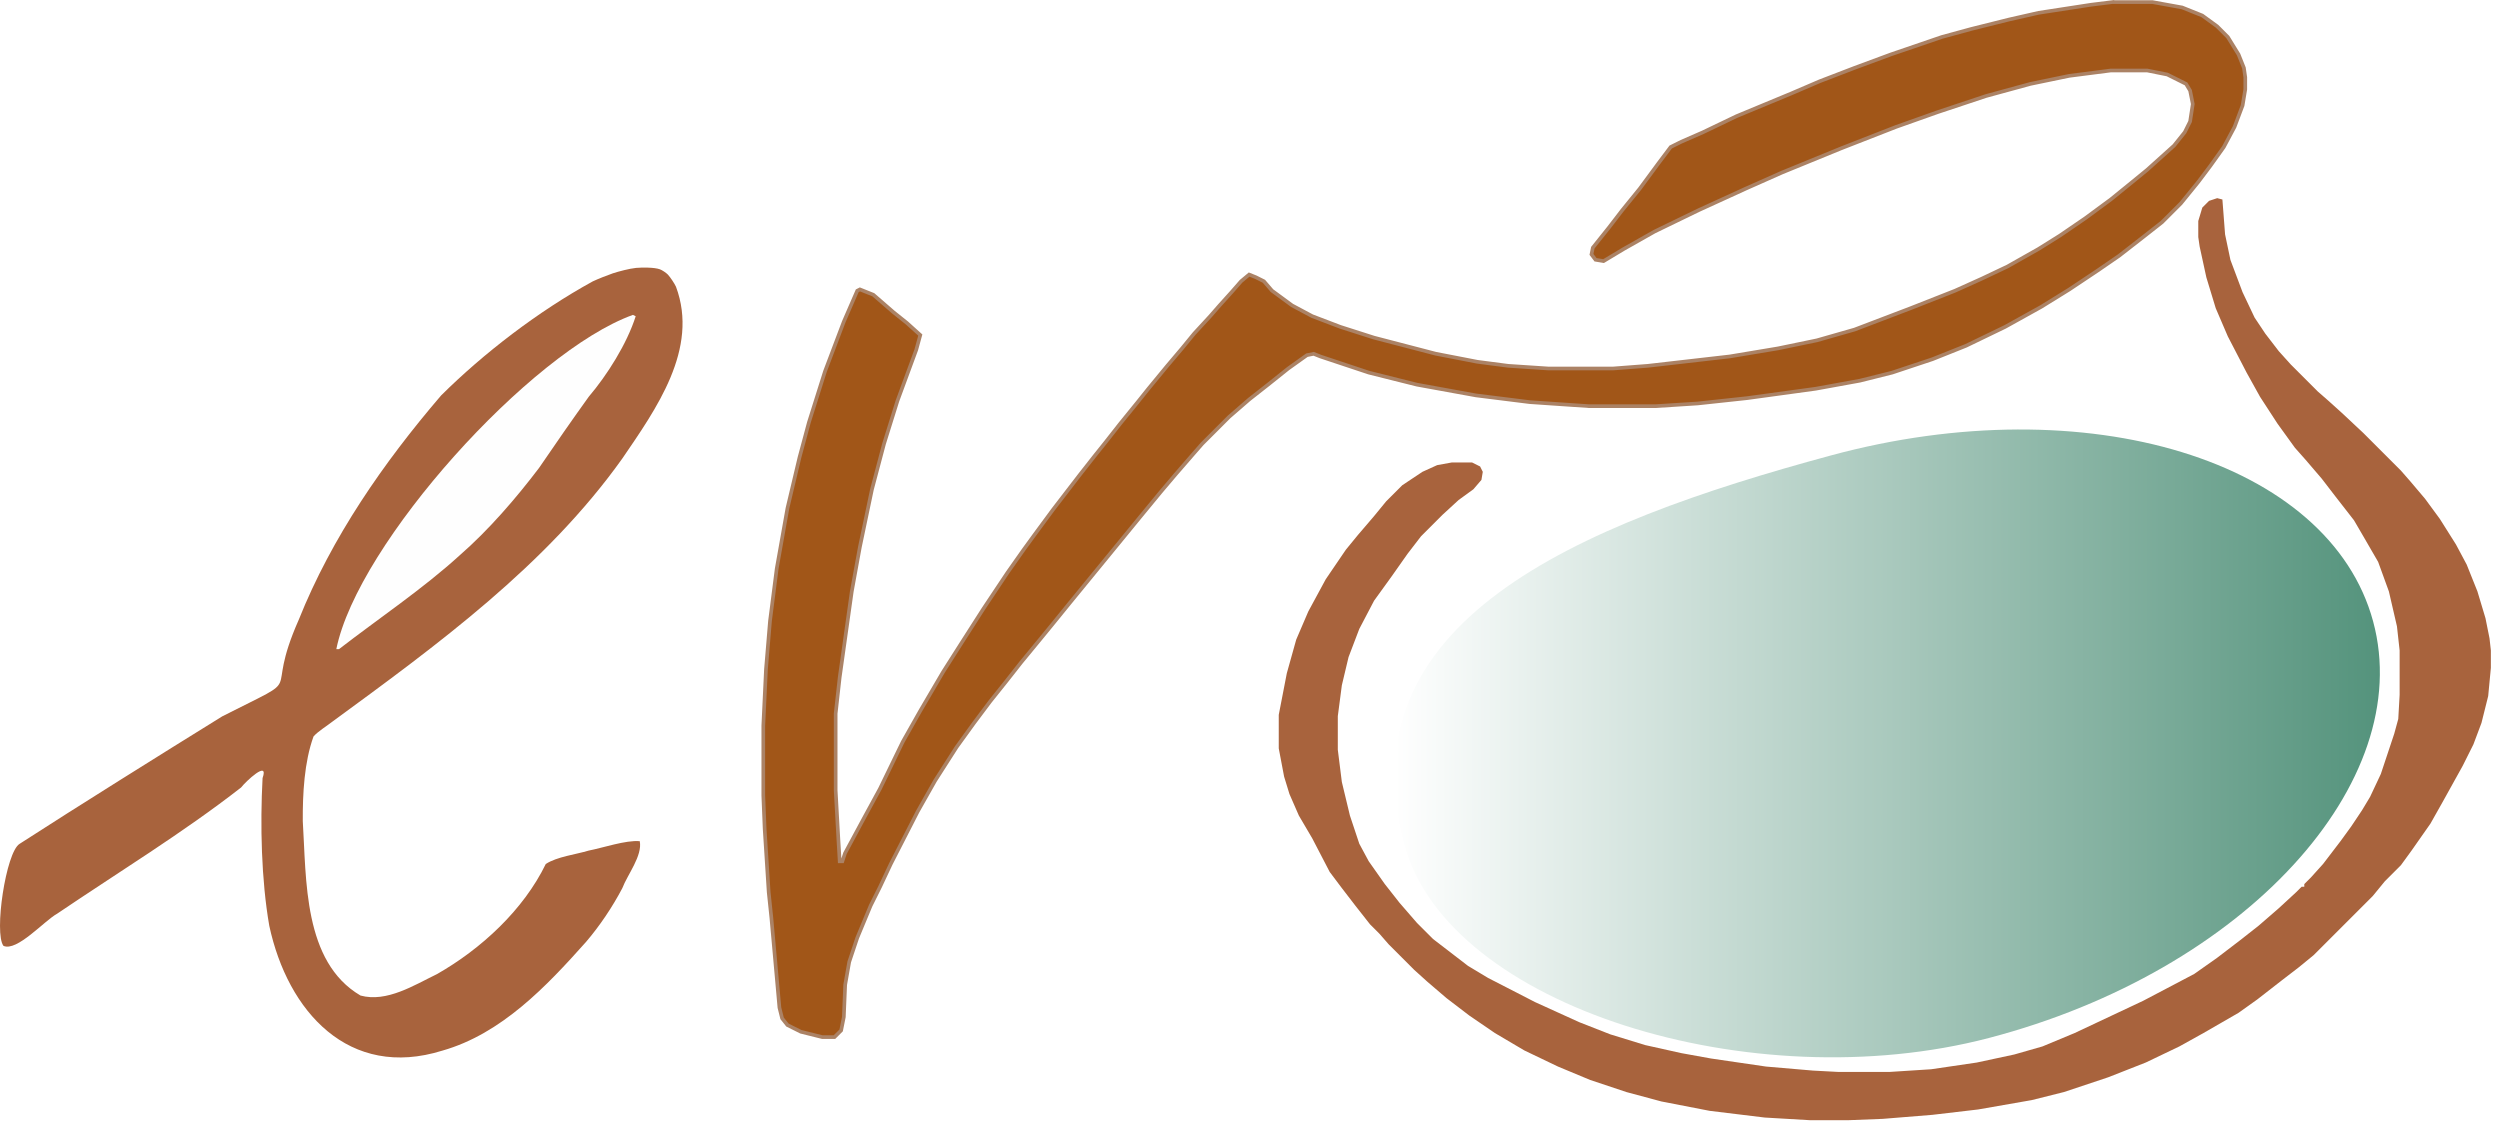
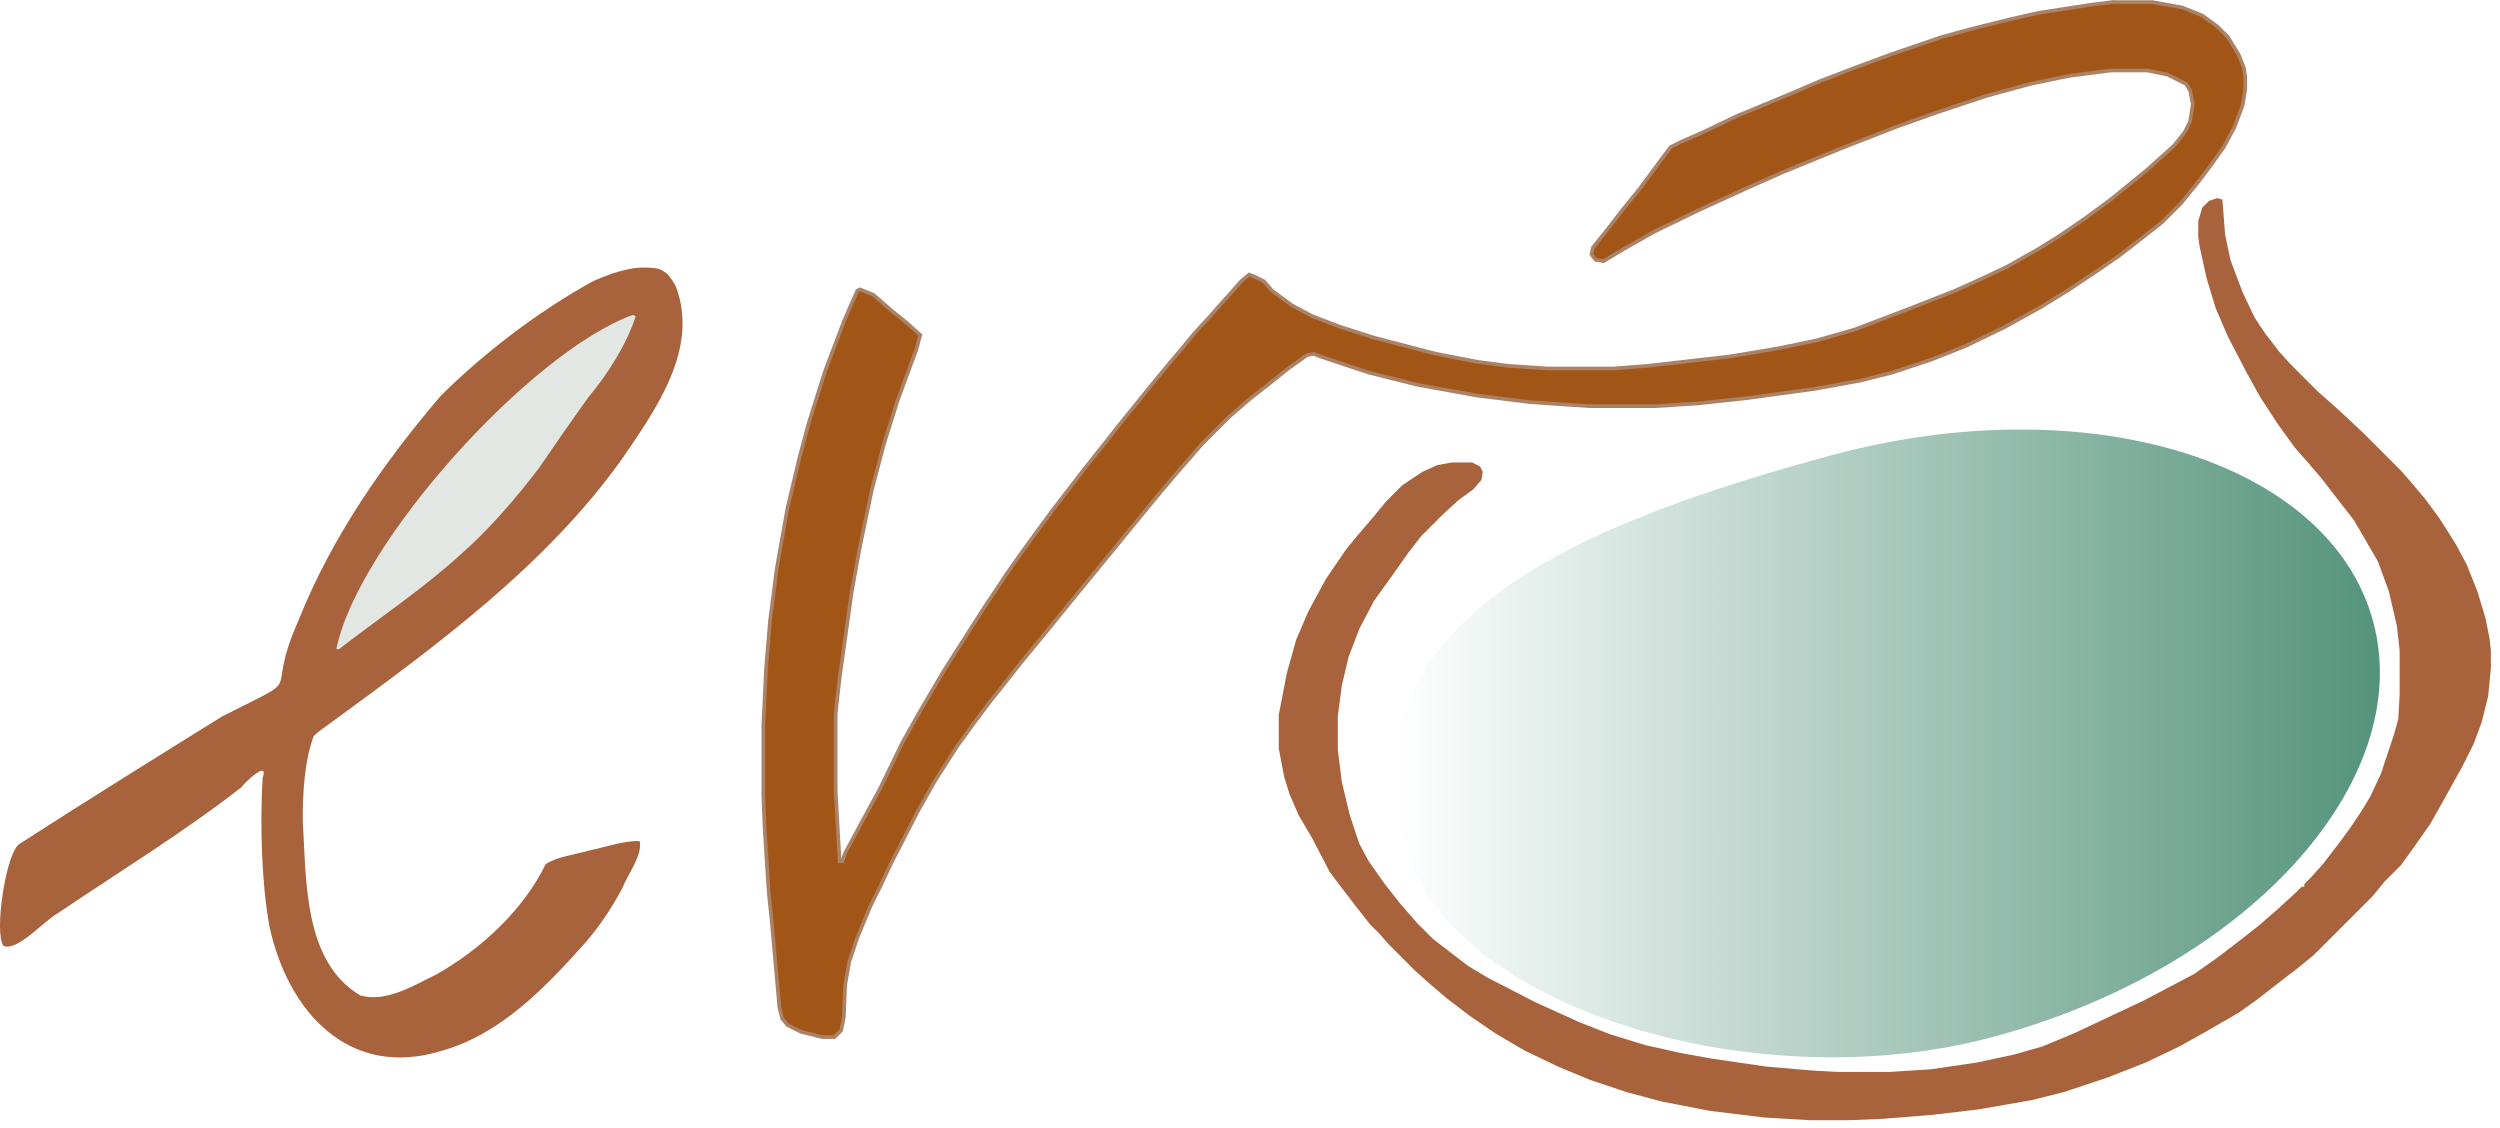
<svg xmlns="http://www.w3.org/2000/svg" viewBox="0 0 682.011 307.65" data-name="Layer 1" id="Layer_1" style="max-height: 500px" width="682.011" height="307.65">
  <defs>
    <style>
      .cls-1 {
        fill: url(#linear-gradient);
      }

      .cls-2 {
        fill: #9b6a14;
      }

      .cls-3 {
-         fill: #fefefe;
+         fill: #e3e7e3;
      }

      .cls-4 {
        fill: #a8633d;
      }

      .cls-5 {
        fill: #a15618;
        stroke: #ab8265;
        stroke-miterlimit: 10;
      }
    </style>
    <linearGradient gradientUnits="userSpaceOnUse" gradientTransform="translate(0 512.15) scale(1 -1)" y2="309.35" x2="649.24" y1="309.35" x1="380.46" id="linear-gradient">
      <stop stop-color="#fff" offset="0" />
      <stop stop-color="#54937c" offset="1" />
    </linearGradient>
  </defs>
  <g data-name="Layer 1" id="Layer_1-2">
    <path d="M576.26.58h10.99l8.06,1.46,5.49,2.2,4.03,2.93,2.93,2.93,2.93,4.76,1.46,3.66.37,2.56v3.3l-.73,4.39-2.2,5.86-2.93,5.49-3.66,5.13-3.3,4.39-4.76,5.86-5.13,5.13-5.13,4.03-6.59,5.13-5.86,4.03-7.69,5.13-7.69,4.76-9.89,5.49-10.62,5.13-9.16,3.66-10.99,3.66-8.79,2.2-12.08,2.2-18.68,2.56-13.55,1.46-11.35.73h-18.31l-16.11-1.1-14.65-1.83-16.11-2.93-13.18-3.3-13.18-4.39-1.83-.73-1.83.37-5.13,3.66-5.49,4.39-5.13,4.03-5.49,4.76-7.32,7.32-2.56,2.93-4.76,5.49-4.03,4.76-5.13,6.23-19.78,24.17-4.76,5.86-3.3,4.03-5.13,6.23-4.03,5.13-4.39,5.49-4.39,5.86-4.76,6.59-5.86,9.16-4.76,8.42-7.32,14.28-2.93,6.23-2.56,5.13-3.66,8.79-2.2,6.59-1.1,6.23-.37,8.79-.73,3.66-1.83,1.83h-3.3l-5.86-1.46-3.66-1.83-1.46-1.83-.73-2.93-2.2-24.54-.73-6.96-1.1-17.21-.37-9.16v-19.04l.73-15.38,1.1-13.18,1.83-14.28,2.93-16.48,3.3-13.92,2.56-9.52,4.39-13.92,5.13-13.55,3.66-8.42.73-.37,3.66,1.46,5.49,4.76,3.66,2.93,3.66,3.3-1.1,4.03-5.13,13.92-3.66,11.72-3.3,12.45-3.3,15.75-2.2,12.08-3.3,23.44-1.1,9.89v20.87l.73,13.18.37,6.23h.73l.73-2.2,5.13-9.52,4.39-8.06,6.23-12.82,4.76-8.42,6.23-10.62,5.13-8.06,5.86-9.16,6.59-9.89,4.39-6.23,2.93-4.03,5.13-6.96,7.32-9.52,4.03-5.13,2.93-3.66,4.03-5.13,4.76-5.86,2.93-3.66,5.13-6.23,4.03-4.76,3.3-4.03,4.39-4.76,2.56-2.93,3.3-3.66,2.56-2.93,2.2-1.83,1.83.73,2.2,1.1,2.2,2.56,5.49,4.03,5.49,2.93,7.69,2.93,9.16,2.93,16.85,4.39,11.35,2.2,8.42,1.1,10.99.73h17.58l9.52-.73,22.34-2.56,13.18-2.2,10.62-2.2,10.25-2.93,15.38-5.86,12.08-4.76,7.32-3.3,6.96-3.3,8.42-4.76,5.86-3.66,6.96-4.76,6.96-5.13,5.86-4.76,4.03-3.3,7.32-6.59,2.93-3.66,1.46-2.93.73-4.76-.73-3.66-1.1-1.83-5.13-2.56-5.49-1.1h-9.89l-11.35,1.46-10.62,2.2-12.08,3.3-13.18,4.39-11.35,4.03-15.01,5.86-16.11,6.59-9.89,4.39-12.82,5.86-12.08,5.86-8.42,4.76-5.49,3.3-2.2-.37-1.1-1.46.37-1.83,4.39-5.49,3.66-4.76,4.76-5.86,5.13-6.96,3.3-4.39,2.93-1.46,5.86-2.56,9.16-4.39,15.01-6.23,7.69-3.3,9.52-3.66,9.89-3.66,13.92-4.76,8.06-2.2,10.25-2.56,8.06-1.83,14.28-2.2,5.86-.73h0Z" class="cls-5" />
    <path d="M173.42,73.09c1.64-.14,5.04-.19,6.59.37.62.22,1.75.98,2.2,1.46.67.73,1.79,2.4,2.2,3.3,6.34,16.98-5.46,33.42-14.65,46.88-20.81,29.2-50.44,50.8-79.1,71.78-1.44,1.13-3.93,2.65-5.13,4.03-2.54,7.01-2.97,15.66-2.93,23.07,1,16,.1,38.42,15.75,47.61,7.16,1.95,14.66-2.85,20.88-5.86,12.09-6.89,23.58-17.52,29.66-30.03,3.08-2.01,8.21-2.59,11.72-3.66,3.77-.72,10.16-2.91,13.92-2.56.78,3.96-3.37,9.14-4.76,12.82-2.67,5.09-6.15,10.28-9.89,14.65-10.82,12.15-23.08,25.07-39.18,29.66-25.51,7.97-42.21-10.62-47.24-34.06-2.18-12.52-2.51-27.58-1.83-40.28,1.81-5.13-4.62.95-5.86,2.56-15.84,12.35-33.57,23.18-50.17,34.42-3.54,1.95-10.95,10.41-14.65,8.79-2.63-3.42.66-25.56,4.39-27.83,15.81-10.21,38.54-24.41,55.3-34.79,24.23-12.3,10.79-3.59,20.87-26.37,9-22.51,23.14-42.86,38.82-61.16,11.55-11.48,26.48-22.96,41.38-31.13,1.34-.63,4.09-1.73,5.49-2.2,1.52-.5,4.63-1.32,6.23-1.46h-.01Z" class="cls-4" />
    <path d="M604.82,54.05l1.46.37.73,9.52,1.46,6.96,3.3,8.79,3.3,6.96,2.93,4.39,3.66,4.76,3.3,3.66,7.32,7.32,2.93,2.56,3.66,3.3,5.86,5.49,10.25,10.25,2.56,2.93,4.03,4.76,4.03,5.49,4.39,6.96,2.93,5.49,2.93,7.32,2.2,7.32,1.1,5.49.37,3.3v4.76l-.73,7.69-1.83,7.32-2.2,5.86-2.93,5.86-5.49,9.89-3.3,5.86-5.13,7.32-2.93,4.03-4.39,4.39-3.3,4.03-16.11,16.11-4.03,3.3-4.76,3.66-6.59,5.13-5.13,3.66-9.52,5.49-6.59,3.66-9.16,4.39-10.25,4.03-12.08,4.03-8.79,2.2-14.65,2.56-12.45,1.46-13.55,1.1-9.52.37h-10.25l-12.45-.73-15.01-1.83-13.18-2.56-9.52-2.56-9.89-3.3-8.79-3.66-9.16-4.39-8.06-4.76-6.96-4.76-6.23-4.76-5.13-4.39-3.66-3.3-6.96-6.96-2.56-2.93-2.56-2.56-4.03-5.13-3.66-4.76-3.3-4.39-4.76-9.16-3.66-6.23-2.56-5.86-1.46-4.76-1.46-7.69v-9.16l2.2-11.35,2.56-9.16,3.3-7.69,4.76-8.79,5.49-8.06,3.3-4.03,4.39-5.13,3.3-4.03,4.39-4.39,5.49-3.66,4.03-1.83,4.03-.73h5.49l2.2,1.1.73,1.46-.37,2.2-2.2,2.56-4.03,2.93-4.39,4.03-5.86,5.86-3.66,4.76-4.39,6.23-4.76,6.59-4.03,7.69-2.93,7.69-1.83,7.69-1.1,8.42v9.16l1.1,8.79,2.2,9.16,2.56,7.69,2.56,4.76,4.39,6.23,4.03,5.13,4.76,5.49,4.39,4.39,9.52,7.32,5.49,3.3,12.82,6.59,12.08,5.49,8.42,3.3,9.52,2.93,9.89,2.2,8.06,1.46,15.01,2.2,12.82,1.1,6.96.37h13.92l11.35-.73,12.45-1.83,10.25-2.2,7.69-2.2,8.79-3.66,18.68-8.79,13.92-7.32,6.23-4.39,6.23-4.76,5.13-4.03,5.49-4.76,4.76-4.39,1.46-1.46h.73v-.73l1.83-1.83,3.3-3.66,4.76-6.23,2.93-4.03,2.93-4.39,2.2-3.66,2.93-6.23,3.66-10.99,1.1-4.03.37-6.59v-12.08l-.73-6.59-2.2-9.52-2.93-8.06-4.03-6.96-2.56-4.39-5.13-6.59-3.66-4.76-4.39-5.13-2.93-3.3-4.76-6.59-4.76-7.32-3.66-6.59-5.13-9.89-3.3-7.69-2.56-8.42-1.83-8.42-.37-2.56v-4.39l1.1-3.66,1.83-1.83,2.2-.73v-.02Z" class="cls-4" />
    <path d="M172.69,85.91l.73.37c-2.39,7.5-7.74,15.99-12.82,21.97-4.06,5.64-9.64,13.64-13.55,19.41-6.28,8.28-13.76,16.96-21.61,23.8-9.99,9.12-22.28,17.36-32.96,25.63h-.73c5.82-28.9,53.09-81.21,80.93-91.19h.01Z" class="cls-3" />
  </g>
  <g data-name="Layer 2" id="Layer_2">
    <path d="M383.26,230.88c-17.04-61.12,46.49-87.78,116.28-106.65,69.79-18.88,135.99,1.4,147.86,45.3,11.87,43.89-34.93,95.37-104.87,113.65-64.52,16.87-147.07-8.5-159.27-52.3h0Z" class="cls-1" />
    <path d="M396.83,395.05c.29,0,.58-.5.87-.5-.29,0-.58.5-.87.5h0Z" class="cls-2" />
    <path d="M400.11,391.77c.29,0,.58-.5.87-.5-.29,0-.58.5-.87.5h0Z" class="cls-2" />
    <path d="M532.38,223.42c.29,0,.58-.5.87-.5-.29,0-.58.5-.87.5h0Z" class="cls-2" />
    <path d="M534.56,80.22c.29,0,.58-.5.87-.5-.29,0-.58.5-.87.5h0Z" class="cls-2" />
    <path d="M348.73,98.81c.29,0,.58-.5.87-.5-.29,0-.58.5-.87.5h0Z" class="cls-2" />
    <path d="M338.89,98.81c.29,0,.58-.5.87-.5-.29,0-.58.5-.87.5h0Z" class="cls-2" />
    <path d="M329.05,100.99c.29,0,.58-.5.87-.5-.29,0-.58.5-.87.5h0Z" class="cls-2" />
    <path d="M333.43,106.46c.29,0,.58-.5.87-.5-.29,0-.58.5-.87.5h0Z" class="cls-2" />
    <path d="M330.15,97.71c.29,0,.58-.5.87-.5-.29,0-.58.5-.87.5h0Z" class="cls-2" />
    <path d="M570.64,6.98c.29,0,.58-.5.87-.5-.29,0-.58.5-.87.5h0Z" class="cls-2" />
    <path d="M564.08,16.82c.29,0,.58-.5.87-.5-.29,0-.58.5-.87.5h0Z" class="cls-2" />
    <path d="M555.33,28.84c.29,0,.58-.5.87-.5-.29,0-.58.5-.87.5h0Z" class="cls-2" />
    <path d="M811.13,235.45c.29,0,.58-.5.87-.5-.29,0-.58.5-.87.5h0Z" class="cls-2" />
    <path d="M509.42,220.14c.29,0,.58-.5.87-.5-.29,0-.58.5-.87.5h0Z" class="cls-2" />
    <path d="M519.26,226.7c.29,0,.58-.5.87-.5-.29,0-.58.5-.87.5h0Z" class="cls-2" />
    <path d="M520.35,208.12c.29,0,.58-.5.87-.5-.29,0-.58.5-.87.5h0Z" class="cls-2" />
    <path d="M806.75,141.44c.29,0,.58-.5.87-.5-.29,0-.58.5-.87.5h0Z" class="cls-2" />
    <path d="M393.55,409.26c.29,0,.58-.5.87-.5-.29,0-.58.5-.87.5h0Z" class="cls-2" />
    <path d="M447.11,368.81c.29,0,.58-.5.87-.5-.29,0-.58.5-.87.5h0Z" class="cls-2" />
    <path d="M406.67,433.31c.29,0,.58-.5.87-.5-.29,0-.58.5-.87.5h0Z" class="cls-2" />
  </g>
</svg>
